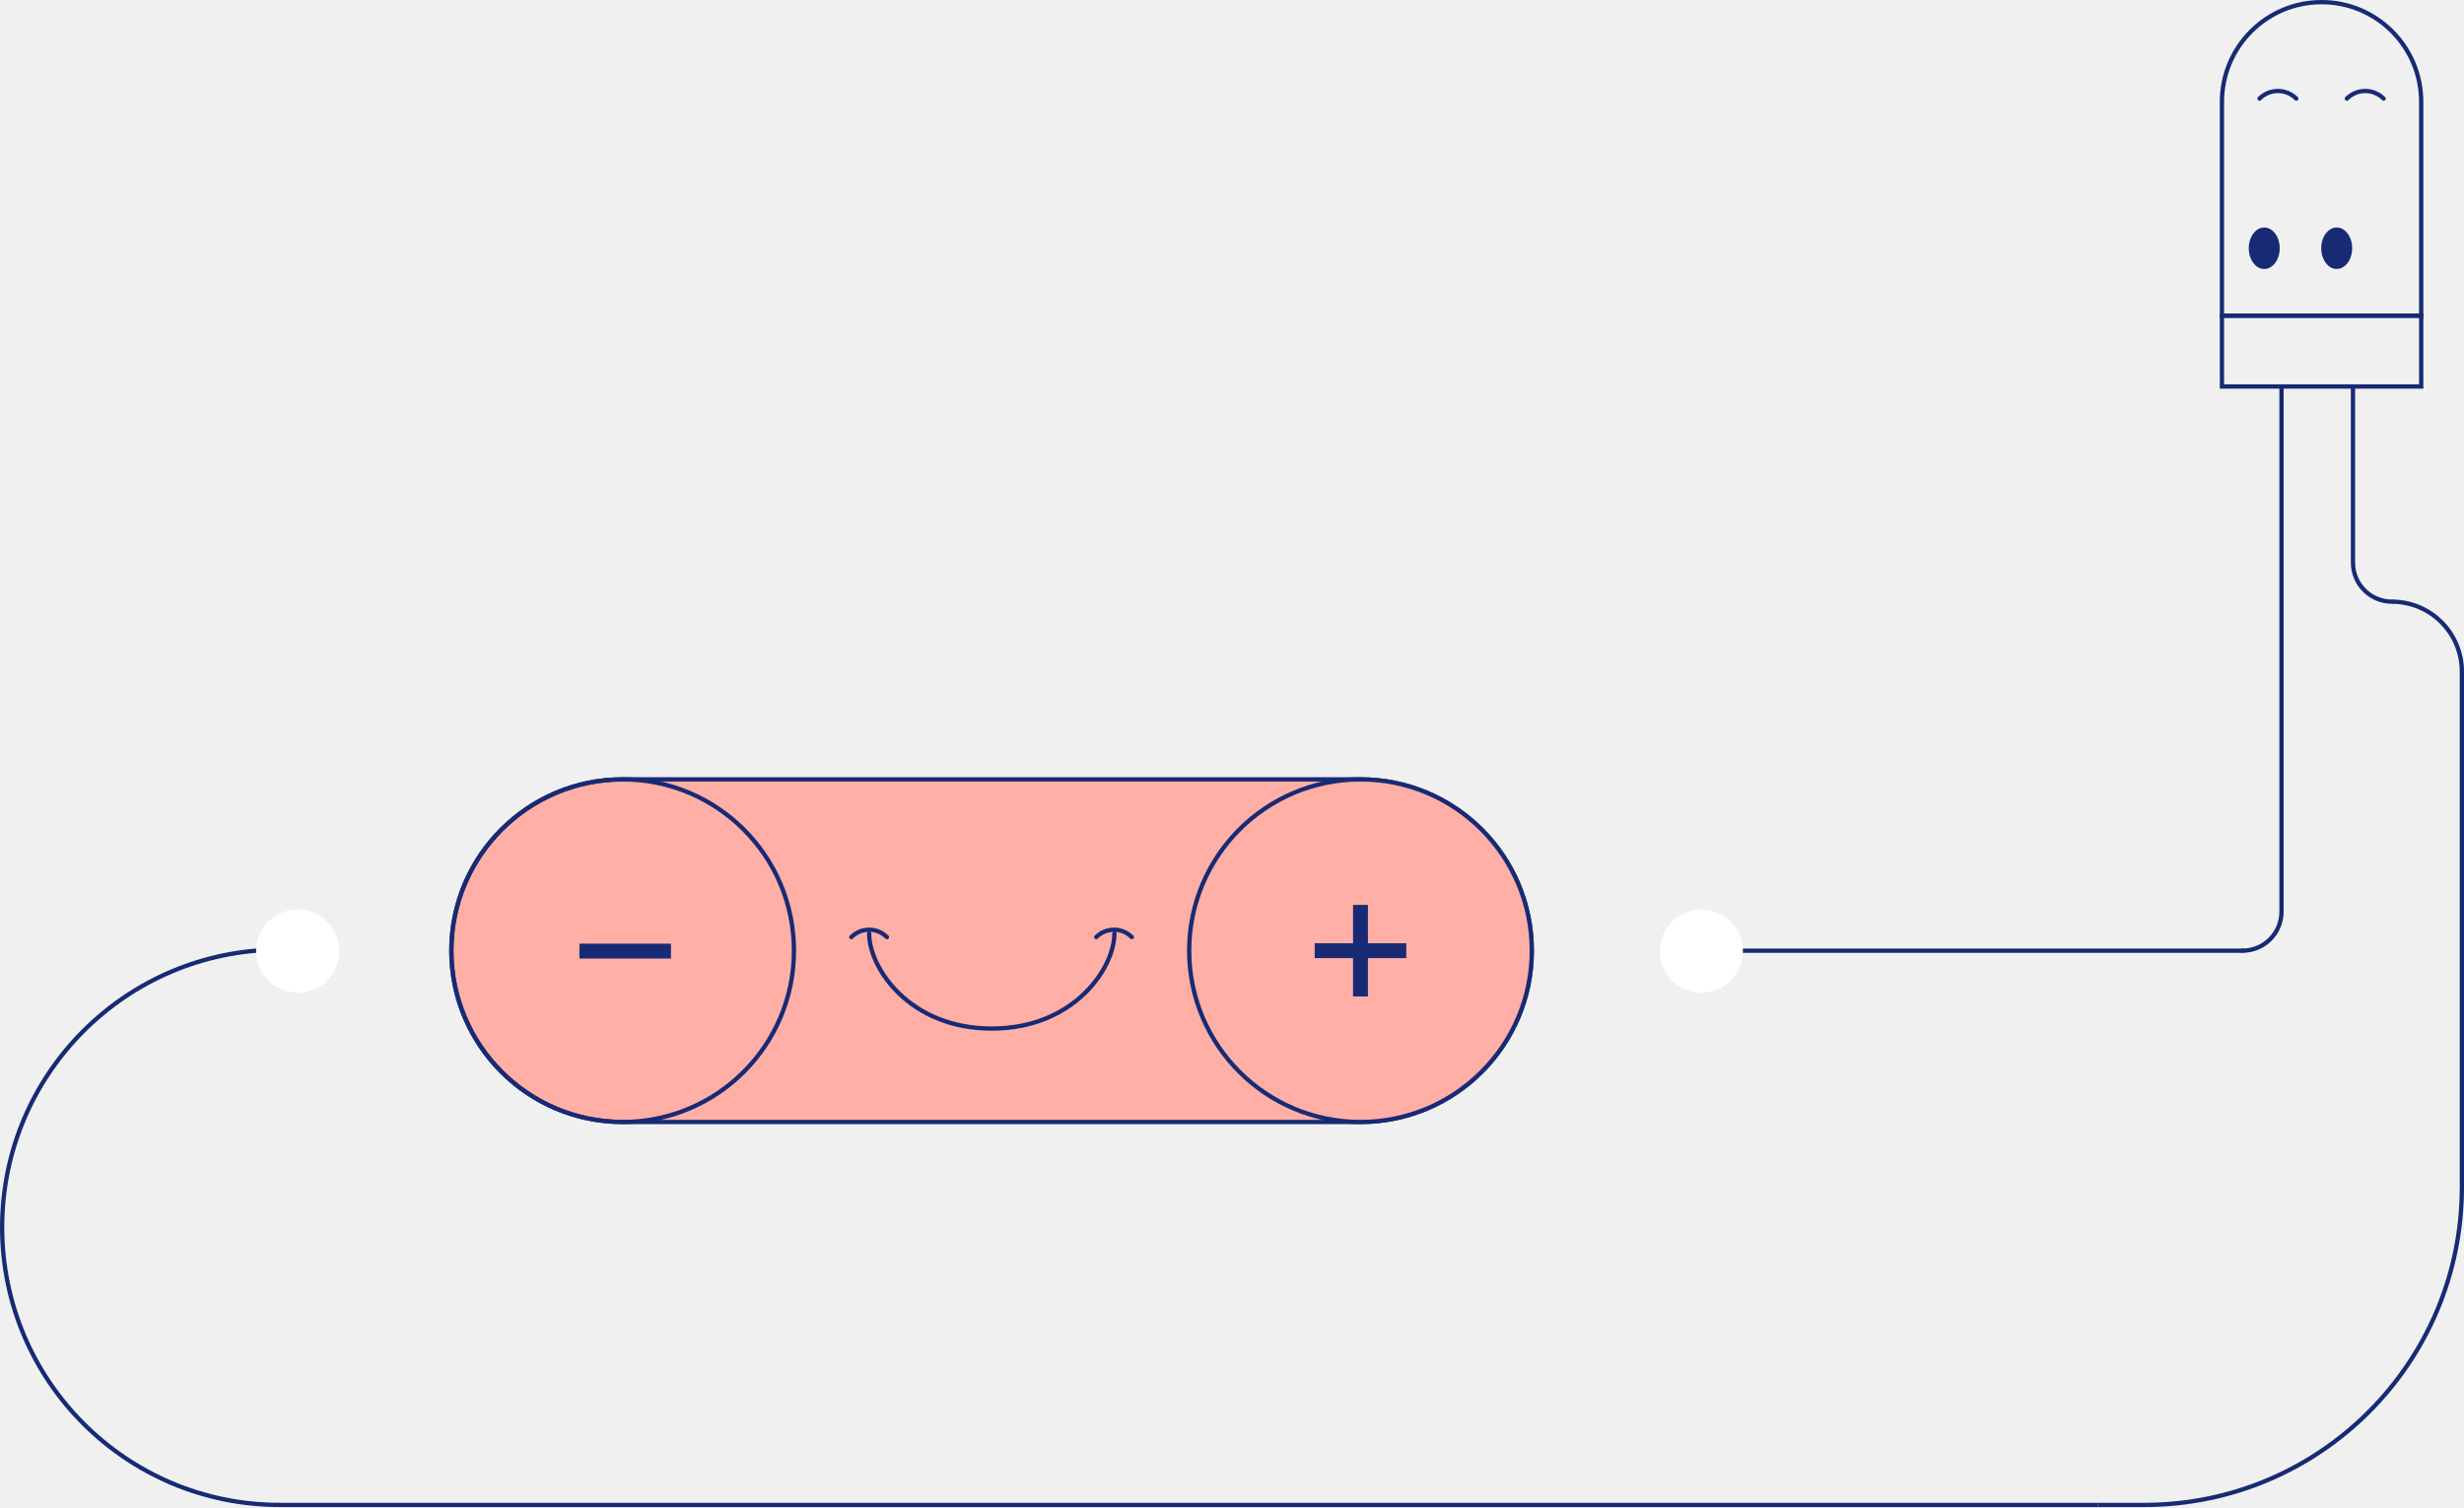
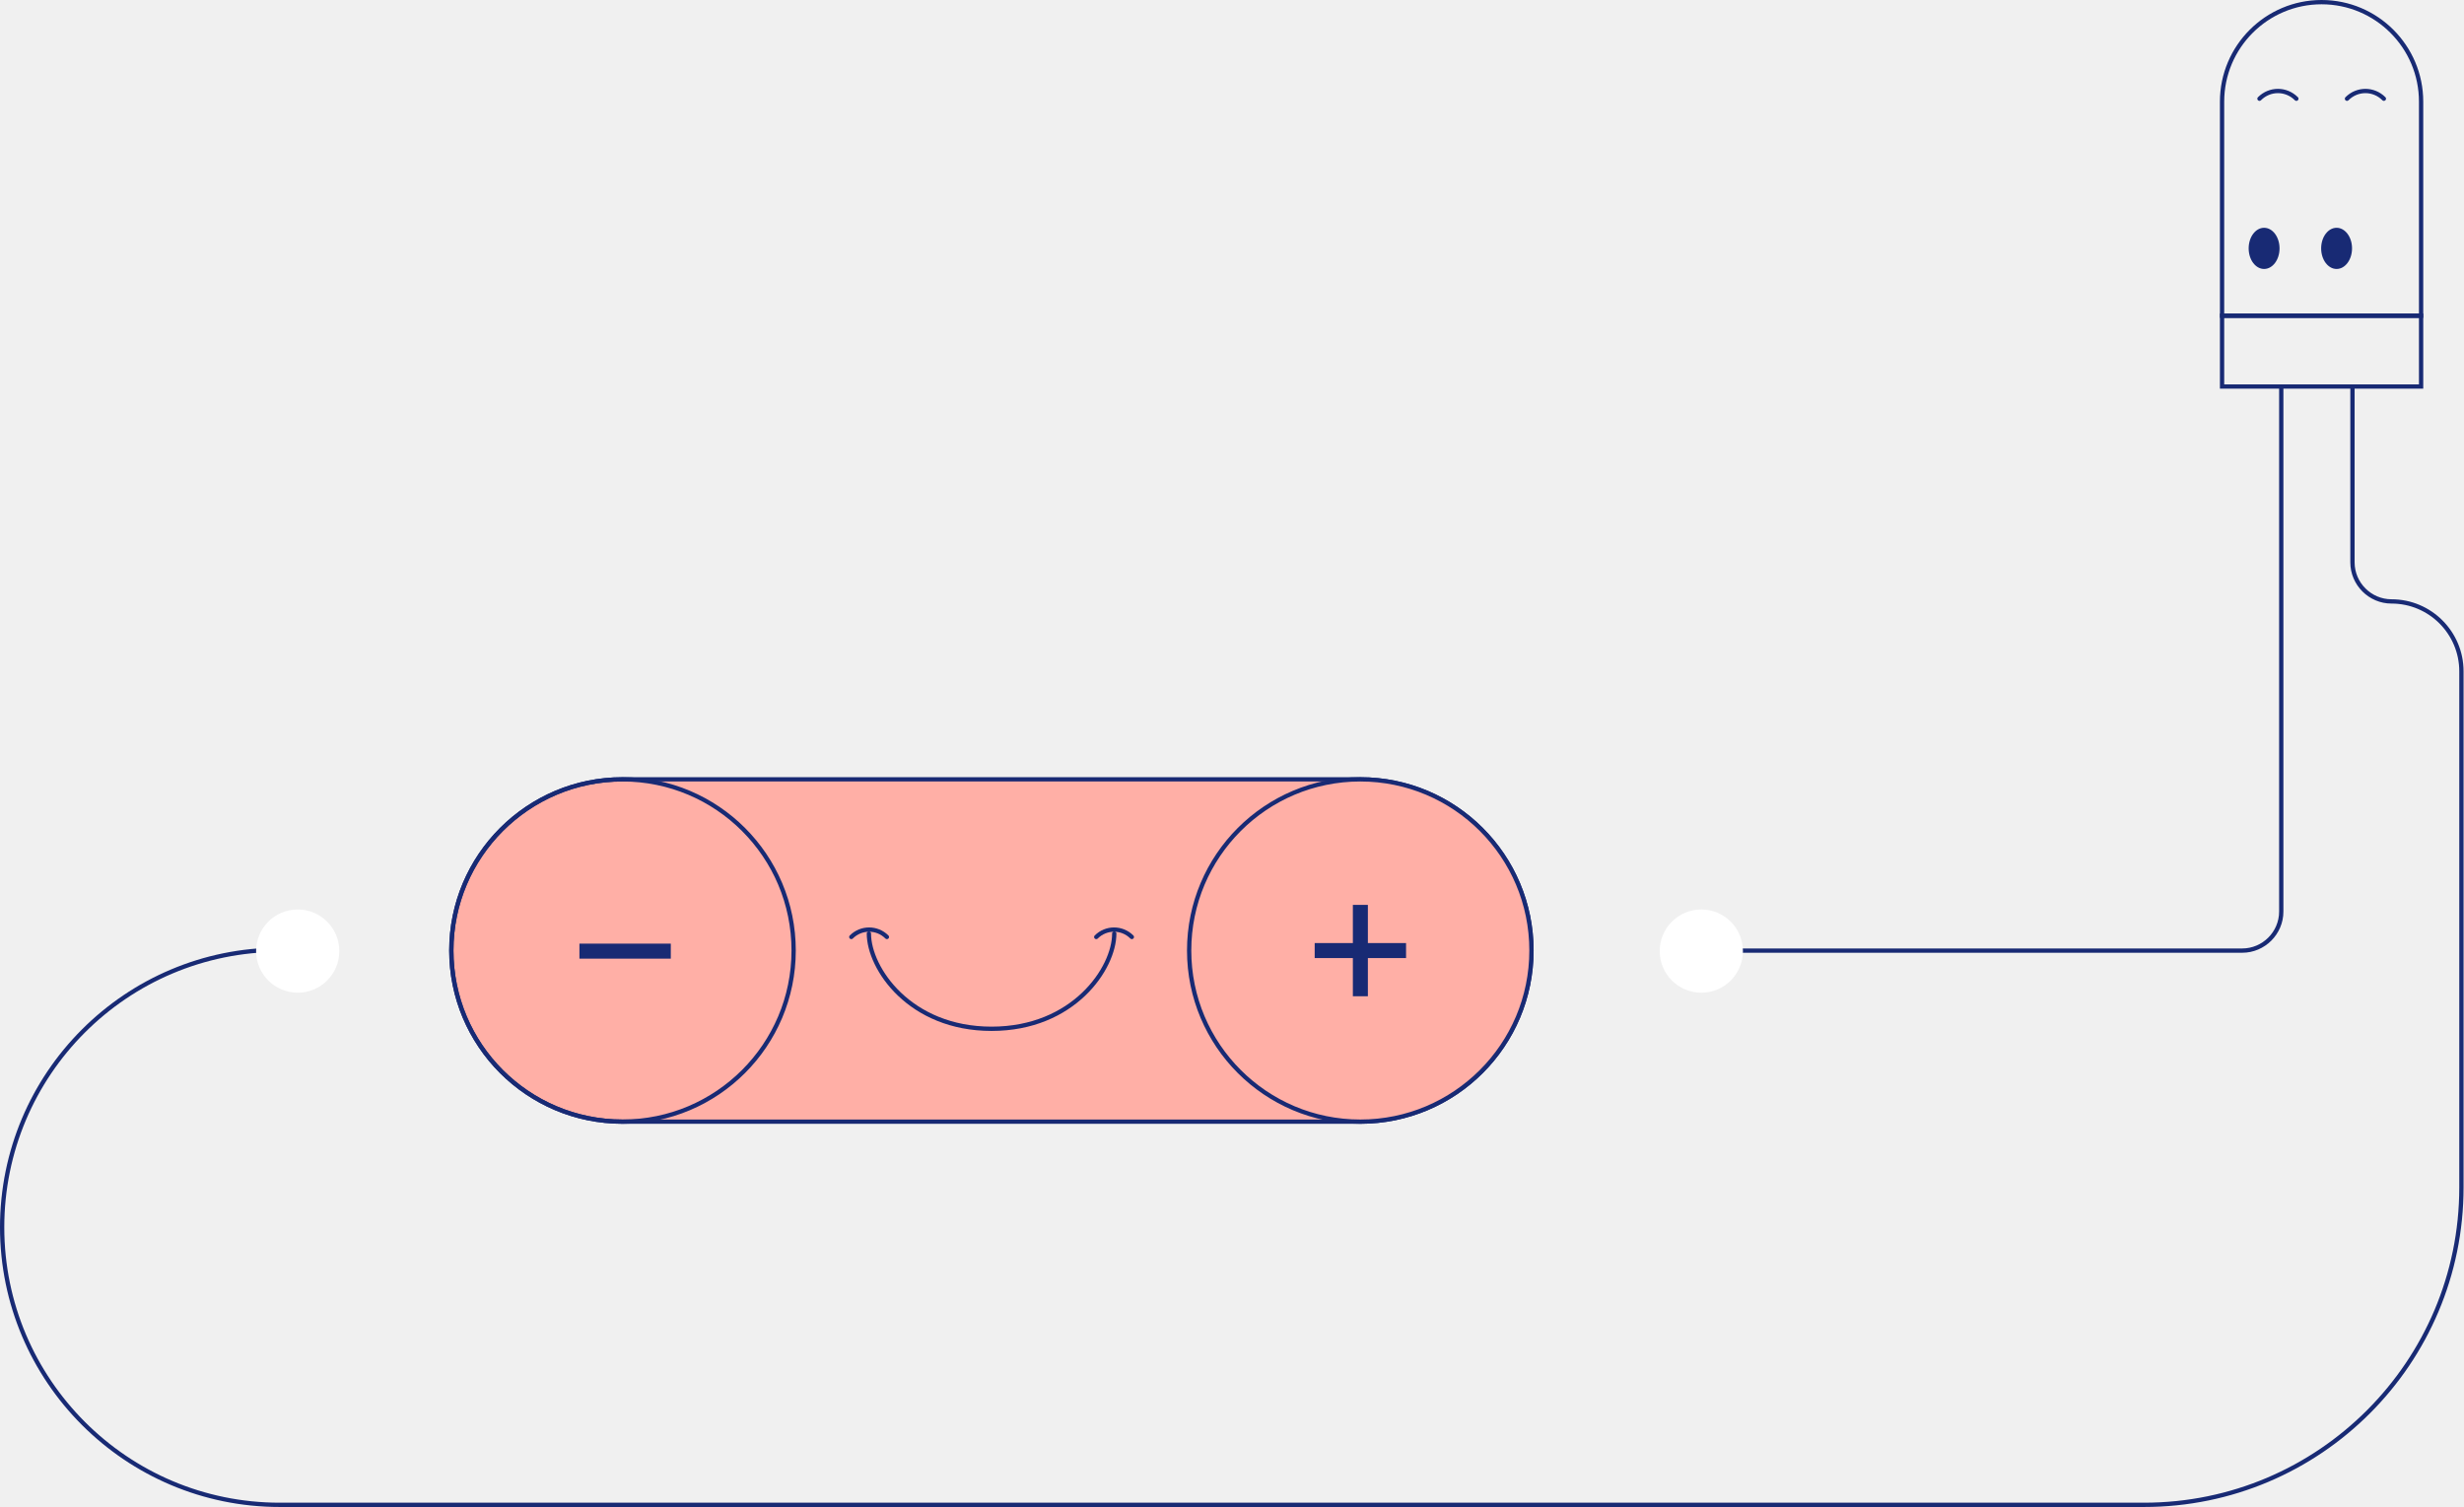
- <svg xmlns="http://www.w3.org/2000/svg" width="574.383" height="351.309" viewBox="0 0 574.383 351.309">
-   <g id="Group_1273" data-name="Group 1273" transform="translate(-87.5 -330.5)">
-     <g id="Group_1272" data-name="Group 1272" transform="translate(88 331)">
-       <g id="Group_706" data-name="Group 706" transform="translate(397.255 0)">
-         <g id="Group_684" data-name="Group 684">
-           <g id="Group_685" data-name="Group 685">
-             <g id="Group_675" data-name="Group 675">
-               <path id="Path_237" data-name="Path 237" d="M679.5,295.94h-125" transform="translate(-554.497 -74.833)" fill="none" stroke="#182a74" stroke-linecap="round" stroke-width="1" />
-               <path id="Ellipse_71-2" data-name="Ellipse 71-2" d="M717.2,212.041h0a16.29,16.29,0,0,1,16.29,16.29V348.55a74.045,74.045,0,0,1-74.044,74.044H648.667" transform="translate(-557.357 -72.285)" fill="none" stroke="#182a74" stroke-miterlimit="10" stroke-width="1" />
-               <g id="Group_676" data-name="Group 676" transform="translate(120.205)">
-                 <path id="Rectangle_187" data-name="Rectangle 187" d="M701.692,67.907h0a23.226,23.226,0,0,1,23.221,23.225v49.855H678.468V91.132a23.225,23.225,0,0,1,23.223-23.225Z" transform="translate(-678.468 -67.907)" fill="none" stroke="#182a74" stroke-linecap="round" stroke-miterlimit="10" stroke-width="1" />
-                 <path id="Path_235" data-name="Path 235" d="M692.5,160.307V282.735a9.089,9.089,0,0,1-9.087,9.088h0" transform="translate(-678.618 -70.714)" fill="none" stroke="#182a74" stroke-linecap="round" stroke-miterlimit="10" stroke-width="1" />
-                 <path id="Path_236" data-name="Path 236" d="M709.969,160.308v41.069a9.089,9.089,0,0,0,9.087,9.088h0" transform="translate(-679.425 -70.714)" fill="none" stroke="#182a74" stroke-linecap="round" stroke-miterlimit="10" stroke-width="1" />
-                 <rect id="Rectangle_188" data-name="Rectangle 188" width="46.448" height="16.513" transform="translate(0 73.08)" fill="none" stroke="#182a74" stroke-linecap="round" stroke-miterlimit="10" stroke-width="1" />
-               </g>
-             </g>
-           </g>
+ <svg xmlns="http://www.w3.org/2000/svg" version="1.1" id="Layer_1" x="0px" y="0px" width="574.4px" height="351.3px" viewBox="0 0 574.4 351.3" enable-background="new 0 0 574.4 351.3" xml:space="preserve">
+   <path id="Rectangle_187" fill="none" stroke="#182A74" stroke-linecap="round" stroke-miterlimit="10" d="M541.2,0.5L541.2,0.5  c12.8,0,23.2,10.4,23.2,23.2v49.9H518V23.7C518,10.9,528.4,0.5,541.2,0.5L541.2,0.5z" />
+   <path id="Path_235" fill="none" stroke="#182A74" stroke-linecap="round" stroke-miterlimit="10" d="M531.8,90.1v122.4  c0,5-4.1,9.1-9.1,9.1l0,0l0,0h-125" />
+   <rect id="Rectangle_188" x="518" y="73.6" fill="none" stroke="#182A74" stroke-linecap="round" stroke-miterlimit="10" width="46.4" height="16.5" />
+   <g id="Group_1259" transform="translate(526.222 20.712)">
+     <path id="Path_457" fill="none" stroke="#182A74" stroke-linecap="round" stroke-miterlimit="10" d="M20.9,2.3   c2.4-2.4,6.2-2.4,8.6,0" />
+     <path id="Path_458" fill="none" stroke="#182A74" stroke-linecap="round" stroke-miterlimit="10" d="M0.5,2.3   c2.4-2.4,6.2-2.4,8.6,0c0,0,0,0,0,0" />
+     <path id="Path_459" fill="none" stroke="#182A74" stroke-linecap="round" stroke-miterlimit="10" d="M25.1,16.5" />
+   </g>
+   <path id="Path_468" fill="none" stroke="#182A74" stroke-miterlimit="10" d="M65.2,221.4C65.2,221.4,65.2,221.4,65.2,221.4  c-35.8,0-64.7,29-64.7,64.7c0,35.7,29,64.7,64.7,64.7h423.8v0h10.8c40.9,0,74-33.2,74-74V156.5c0-9-7.3-16.3-16.3-16.3l0,0l0,0l0,0  c-5,0-9.1-4.1-9.1-9.1V90.1" />
+   <ellipse id="Ellipse_115" fill="#182A74" cx="544.7" cy="57.9" rx="3.6" ry="4.8" />
+   <ellipse id="Ellipse_115-2" fill="#182A74" cx="527.8" cy="57.9" rx="3.6" ry="4.8" />
+   <g id="Group_1270" transform="translate(104.712 181.175)">
+     <g id="Group_684-2">
+       <g id="Group_675-2">
+         <path id="Rectangle_181" fill="#FFAFA6" stroke="#182A74" stroke-miterlimit="10" d="M40.4,0.5h172c22.1,0,39.9,17.9,39.9,39.9     l0,0l0,0c0,22.1-17.9,39.9-39.9,39.9c0,0,0,0,0,0h-172c-22.1,0-39.9-17.9-39.9-39.9l0,0l0,0C0.5,18.4,18.4,0.5,40.4,0.5     C40.4,0.5,40.4,0.5,40.4,0.5L40.4,0.5L40.4,0.5z" />
+         <circle id="Ellipse_71-2-2" fill="none" stroke="#182A74" stroke-miterlimit="10" cx="40.4" cy="40.4" r="39.9" />
+         <g id="Group_647" transform="translate(29.864 38.3)">
+           <rect id="Rectangle_184" x="0.5" y="0.5" fill="#182A74" width="21.3" height="3.5" />
        </g>
      </g>
-       <g id="Group_1259" data-name="Group 1259" transform="translate(526.222 20.712)">
-         <path id="Path_457" data-name="Path 457" d="M708.494,91.043a6.062,6.062,0,0,1,8.572,0" transform="translate(-688.142 -89.268)" fill="none" stroke="#182a74" stroke-linecap="round" stroke-miterlimit="10" stroke-width="1" />
-         <path id="Path_458" data-name="Path 458" d="M687.5,91.043a6.06,6.06,0,0,1,8.571,0" transform="translate(-687.504 -89.268)" fill="none" stroke="#182a74" stroke-linecap="round" stroke-miterlimit="10" stroke-width="1" />
-         <path id="Path_459" data-name="Path 459" d="M712.916,105.817" transform="translate(-688.276 -89.771)" fill="none" stroke="#182a74" stroke-linecap="round" stroke-miterlimit="10" stroke-width="1" />
-       </g>
-       <path id="Path_468" data-name="Path 468" d="M633.362,425.131H209.516a64.718,64.718,0,1,1,0-129.436" transform="translate(-144.797 -74.826)" fill="none" stroke="#182a74" stroke-miterlimit="10" stroke-width="1" />
-       <ellipse id="Ellipse_115" data-name="Ellipse 115" cx="3.607" cy="4.836" rx="3.607" ry="4.836" transform="translate(540.601 52.528)" fill="#182a74" />
-       <ellipse id="Ellipse_115-2" data-name="Ellipse 115" cx="3.607" cy="4.836" rx="3.607" ry="4.836" transform="translate(523.711 52.528)" fill="#182a74" />
-       <g id="Group_1270" data-name="Group 1270" transform="translate(104.712 181.175)">
-         <g id="Group_684-2" data-name="Group 684-2">
-           <g id="Group_675-2" data-name="Group 675-2">
-             <path id="Rectangle_181" data-name="Rectangle 181" d="M292.724,254.758h172a39.933,39.933,0,0,1,39.934,39.931v0h0a39.933,39.933,0,0,1-39.933,39.934h-172a39.932,39.932,0,0,1-39.934-39.93v0h0a39.93,39.93,0,0,1,39.929-39.934h0Z" transform="translate(-252.79 -254.758)" fill="#ffafa6" stroke="#182a74" stroke-miterlimit="10" stroke-width="1" />
-             <circle id="Ellipse_71-2-2" data-name="Ellipse 71-2-2" cx="39.934" cy="39.934" r="39.934" fill="none" stroke="#182a74" stroke-miterlimit="10" stroke-width="1" />
-             <g id="Group_647" data-name="Group 647" transform="translate(29.864 38.3)">
-               <rect id="Rectangle_184" data-name="Rectangle 184" width="21.332" height="3.463" fill="#182a74" />
-             </g>
-           </g>
-           <g id="Group_676-2" data-name="Group 676-2" transform="translate(171.998)">
-             <circle id="Ellipse_72" data-name="Ellipse 72" cx="39.934" cy="39.934" r="39.934" fill="#ffafa6" stroke="#182a74" stroke-miterlimit="10" stroke-width="1" />
-             <g id="Group_646" data-name="Group 646" transform="translate(29.265 29.266)">
-               <rect id="Rectangle_182" data-name="Rectangle 182" width="3.463" height="21.336" transform="translate(8.936)" fill="#182a74" />
-               <rect id="Rectangle_183" data-name="Rectangle 183" width="21.336" height="3.463" transform="translate(0 8.938)" fill="#182a74" />
-             </g>
-           </g>
-         </g>
-         <g id="Group_1258" data-name="Group 1258" transform="translate(93.241 35.05)">
-           <path id="Path_460" data-name="Path 460" d="M407.829,292.624a5.864,5.864,0,0,1,8.294,0" transform="translate(-350.74 -290.906)" fill="none" stroke="#182a74" stroke-linecap="round" stroke-miterlimit="10" stroke-width="1" />
-           <path id="Path_461" data-name="Path 461" d="M348.952,292.624a5.865,5.865,0,0,1,8.3,0" transform="translate(-348.952 -290.906)" fill="none" stroke="#182a74" stroke-linecap="round" stroke-miterlimit="10" stroke-width="1" />
-           <path id="Path_462" data-name="Path 462" d="M410.413,291.793c0,8.132-9.479,22.179-28.591,22.179s-28.591-14.047-28.591-22.179" transform="translate(-349.082 -290.933)" fill="none" stroke="#182a74" stroke-linecap="round" stroke-miterlimit="10" stroke-width="1" />
+       <g id="Group_676-2" transform="translate(171.998)">
+         <circle id="Ellipse_72" fill="#FFAFA6" stroke="#182A74" stroke-miterlimit="10" cx="40.4" cy="40.4" r="39.9" />
+         <g id="Group_646" transform="translate(29.265 29.266)">
+           <rect id="Rectangle_182" x="9.4" y="0.5" fill="#182A74" width="3.5" height="21.3" />
+           <rect id="Rectangle_183" x="0.5" y="9.4" fill="#182A74" width="21.3" height="3.5" />
        </g>
      </g>
-       <g id="Group_1271" data-name="Group 1271" transform="translate(59.203 211.511)">
-         <g id="Group_682" data-name="Group 682">
-           <g id="Group_653" data-name="Group 653">
-             <circle id="Ellipse_73" data-name="Ellipse 73" cx="9.696" cy="9.696" r="9.696" fill="#fff" />
-           </g>
-         </g>
-         <g id="Group_683" data-name="Group 683" transform="translate(327.202)">
-           <g id="Group_653-2" data-name="Group 653-2">
-             <circle id="Ellipse_73-2" data-name="Ellipse 73-2" cx="9.696" cy="9.696" r="9.696" fill="#fff" />
-           </g>
-         </g>
+     </g>
+     <g id="Group_1258" transform="translate(93.241 35.05)">
+       <path id="Path_460" fill="none" stroke="#182A74" stroke-linecap="round" stroke-miterlimit="10" d="M57.6,2.2    c2.3-2.3,6-2.3,8.3,0c0,0,0,0,0,0" />
+       <path id="Path_461" fill="none" stroke="#182A74" stroke-linecap="round" stroke-miterlimit="10" d="M0.5,2.2c2.3-2.3,6-2.3,8.3,0    c0,0,0,0,0,0" />
+       <path id="Path_462" fill="none" stroke="#182A74" stroke-linecap="round" stroke-miterlimit="10" d="M61.8,1.4    c0,8.1-9.5,22.2-28.6,22.2S4.6,9.5,4.6,1.4" />
+     </g>
+   </g>
+   <g id="Group_1271" transform="translate(59.203 211.511)">
+     <g id="Group_682">
+       <g id="Group_653">
+         <circle id="Ellipse_73" fill="#FFFFFF" cx="10.2" cy="10.2" r="9.7" />
+       </g>
+     </g>
+     <g id="Group_683" transform="translate(327.202)">
+       <g id="Group_653-2">
+         <circle id="Ellipse_73-2" fill="#FFFFFF" cx="10.2" cy="10.2" r="9.7" />
      </g>
    </g>
  </g>
</svg>
